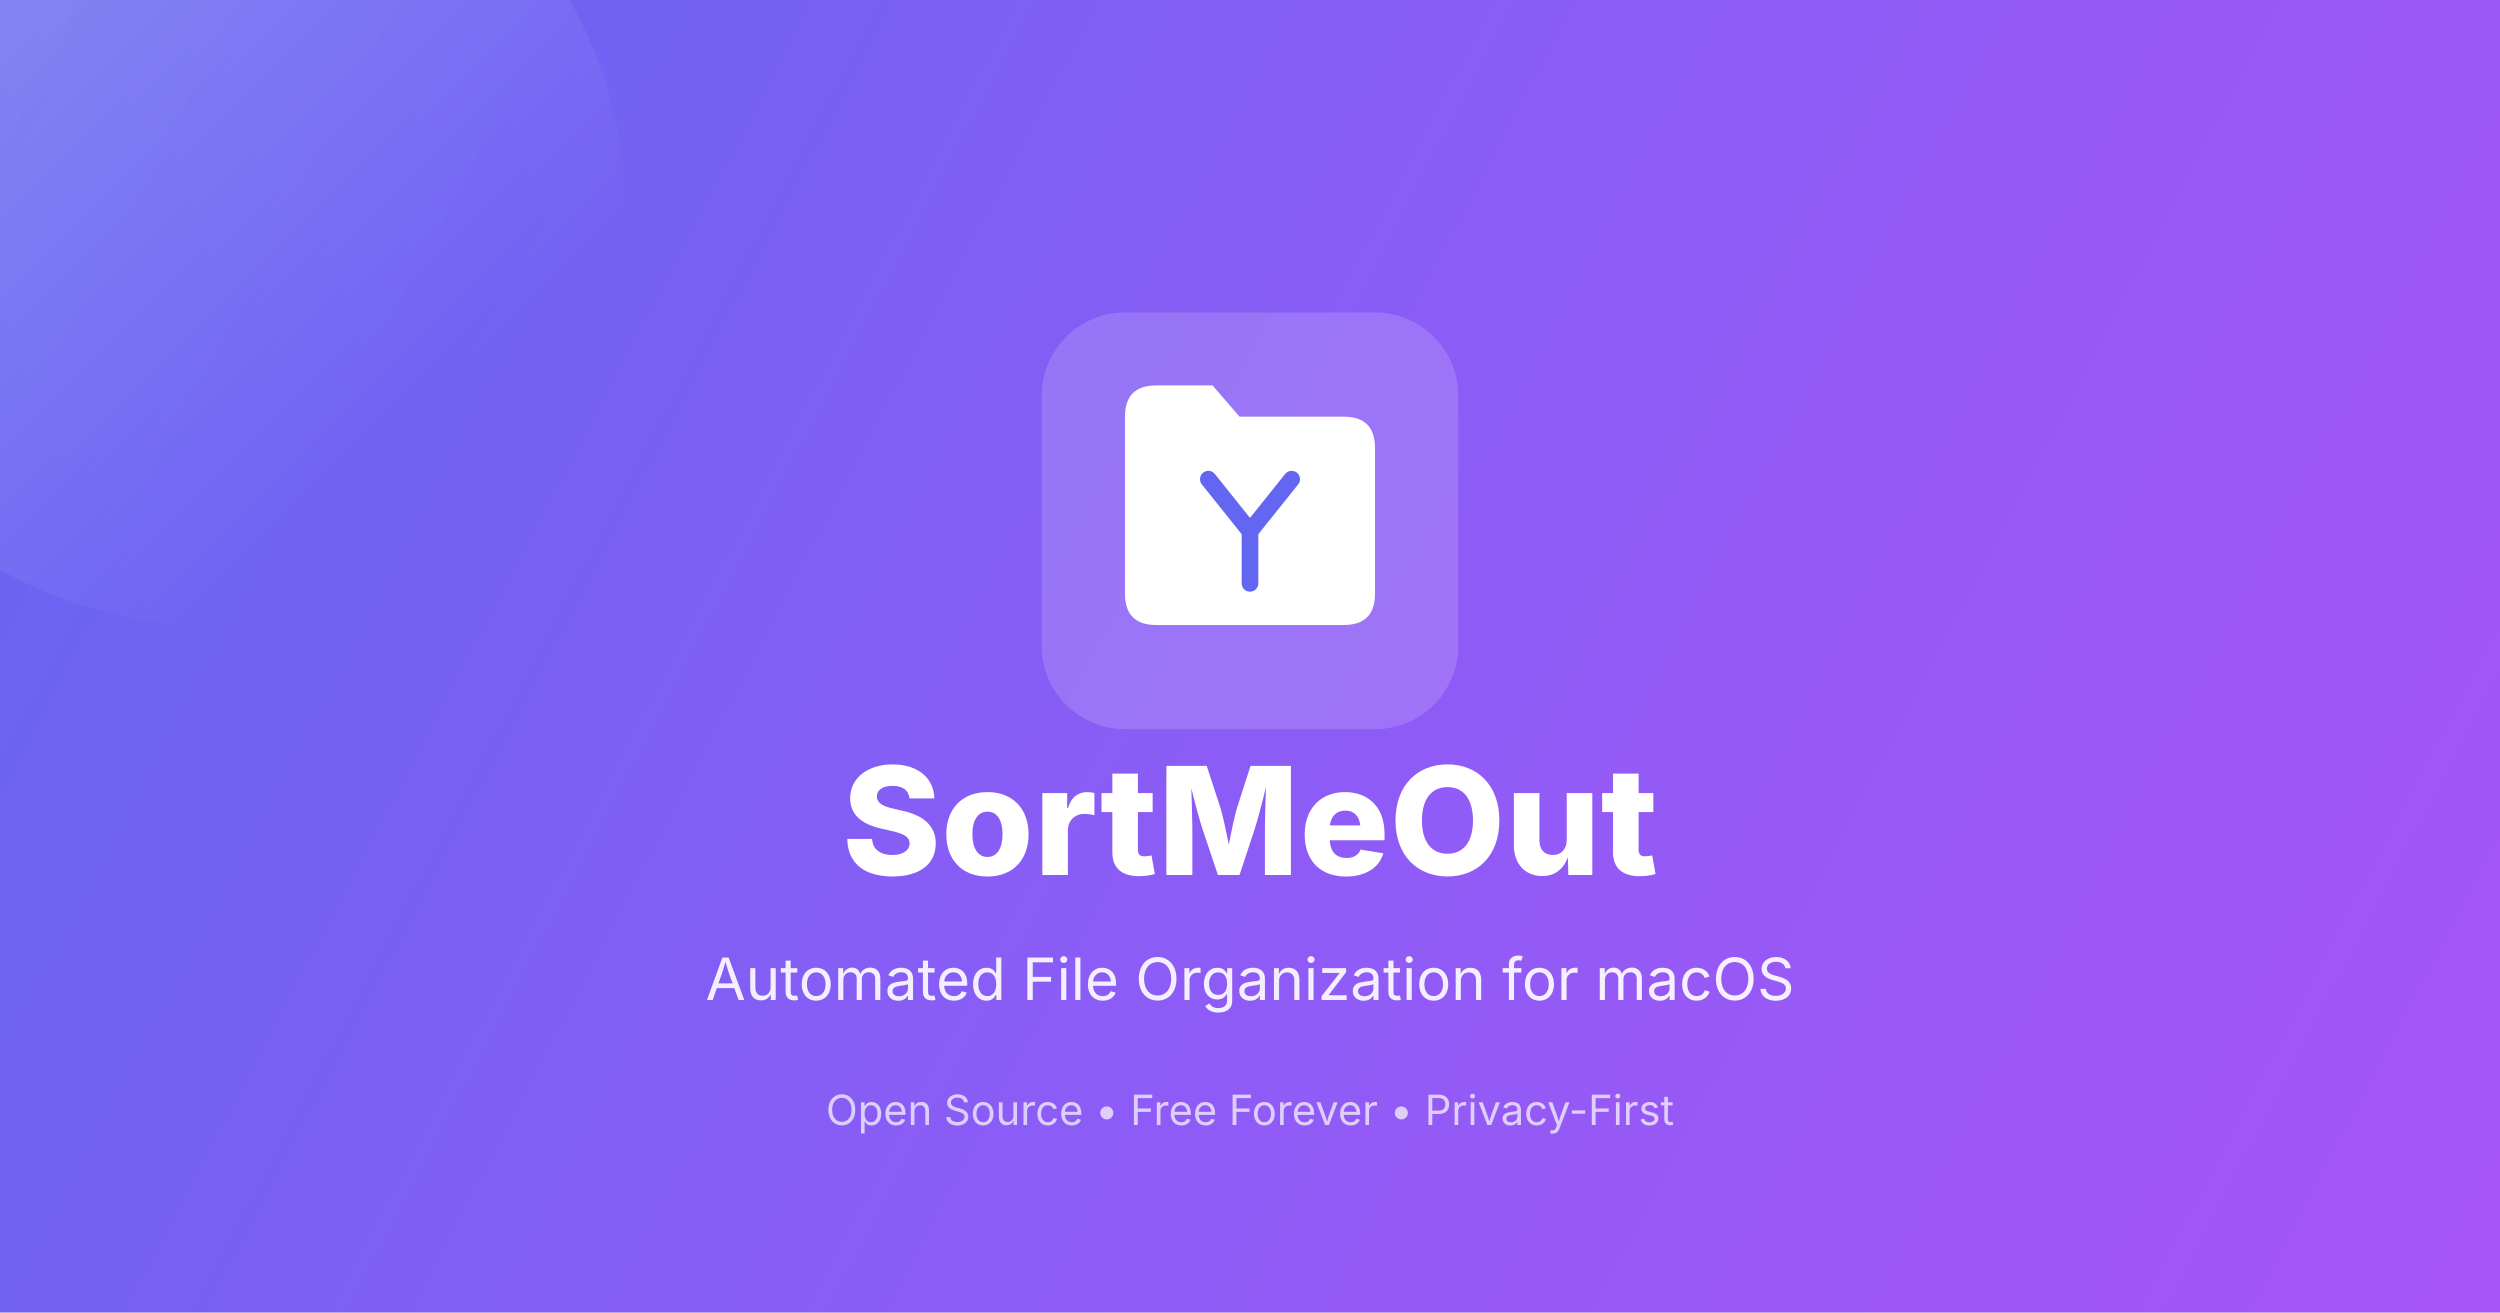
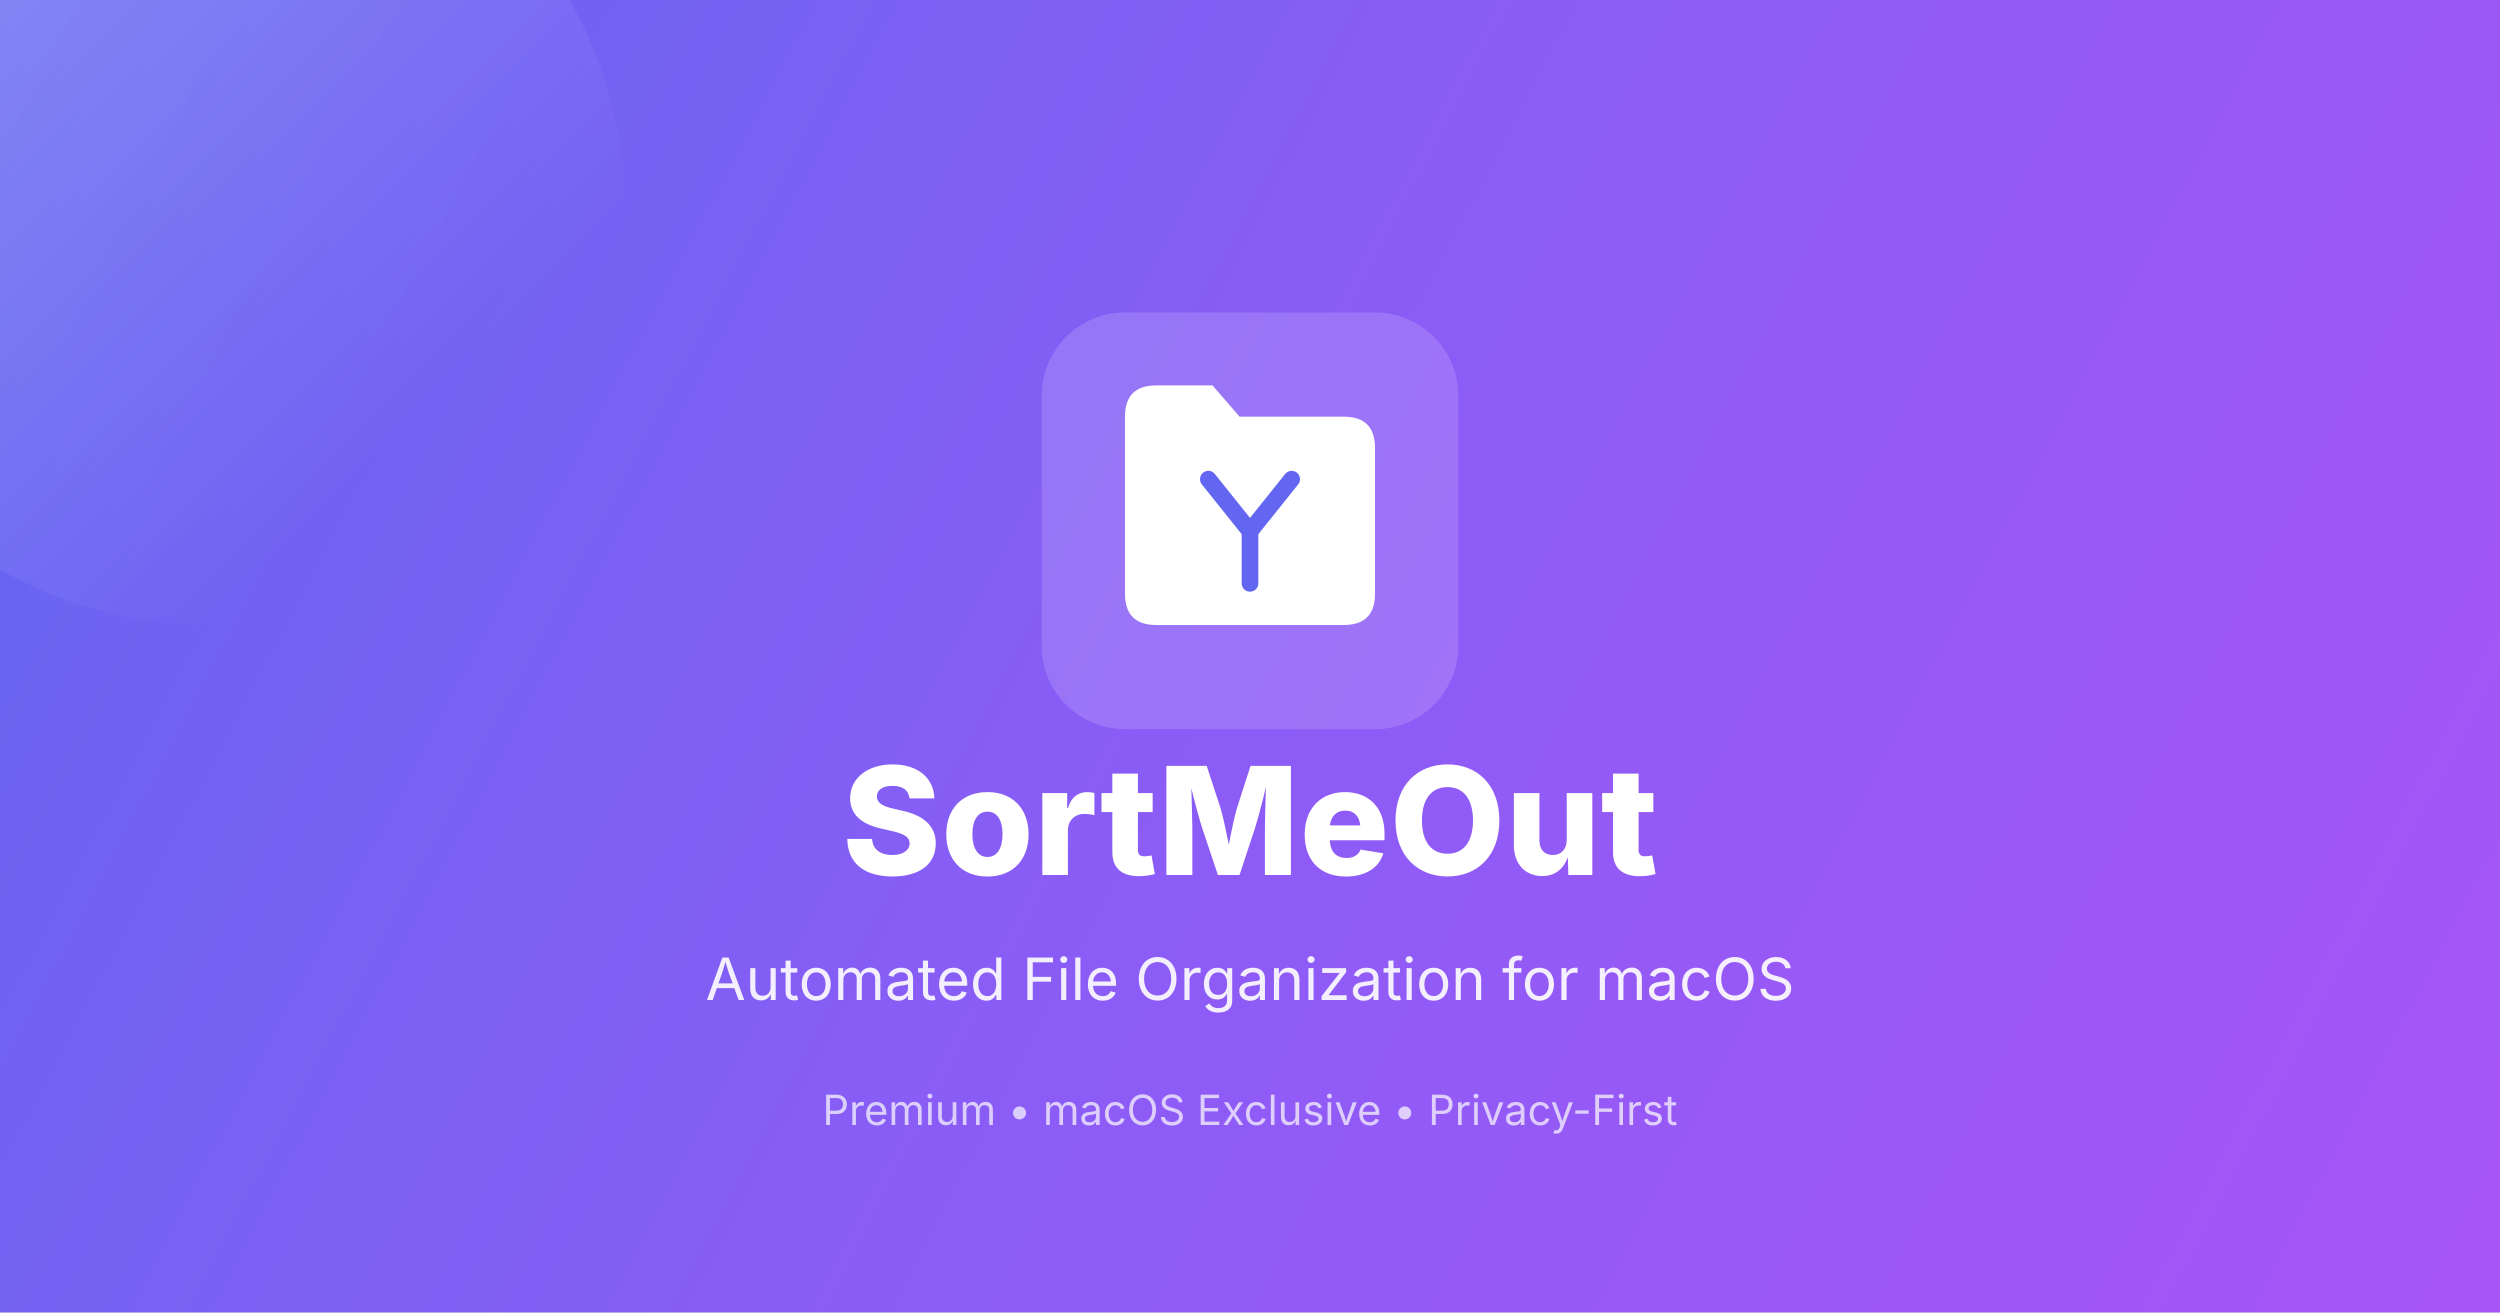
<svg xmlns="http://www.w3.org/2000/svg" width="1200" height="630" viewBox="0 0 1200 630" fill="none">
  <defs>
    <linearGradient id="og-bg" x1="0" y1="0" x2="1200" y2="630" gradientUnits="userSpaceOnUse">
      <stop stop-color="#6366F1" />
      <stop offset="0.5" stop-color="#8B5CF6" />
      <stop offset="1" stop-color="#A855F7" />
    </linearGradient>
    <linearGradient id="og-accent" x1="0" y1="0" x2="200" y2="200" gradientUnits="userSpaceOnUse">
      <stop stop-color="white" stop-opacity="0.2" />
      <stop offset="1" stop-color="white" stop-opacity="0" />
    </linearGradient>
  </defs>
  <rect width="1200" height="630" fill="url(#og-bg)" />
  <circle cx="100" cy="100" r="200" fill="url(#og-accent)" />
  <circle cx="1100" cy="530" r="250" fill="url(#og-accent)" />
  <g transform="translate(500, 150)">
    <rect width="200" height="200" rx="40" fill="white" fill-opacity="0.15" />
    <g transform="translate(40, 35)">
      <path d="M0 30 L0 100 Q0 115 15 115 L105 115 Q120 115 120 100 L120 30 Q120 15 105 15 L55 15 L42 0 L15 0 Q0 0 0 15 Z" fill="white" />
      <path d="M40 45 L60 70 L80 45" stroke="#6366F1" stroke-width="8" stroke-linecap="round" stroke-linejoin="round" fill="none" />
      <path d="M60 70 L60 95" stroke="#6366F1" stroke-width="8" stroke-linecap="round" />
    </g>
  </g>
  <text x="600" y="420" font-family="Inter, system-ui, sans-serif" font-size="72" font-weight="800" fill="white" text-anchor="middle">SortMeOut</text>
  <text x="600" y="480" font-family="Inter, system-ui, sans-serif" font-size="28" font-weight="400" fill="white" fill-opacity="0.9" text-anchor="middle">Automated File Organization for macOS</text>
-   <text x="600" y="540" font-family="Inter, system-ui, sans-serif" font-size="20" fill="white" fill-opacity="0.7" text-anchor="middle">Open Source • Free Forever • Privacy-First</text>
+   <text x="600" y="540" font-family="Inter, system-ui, sans-serif" font-size="20" fill="white" fill-opacity="0.7" text-anchor="middle">Premium • macOS Exclusive • Privacy-First</text>
</svg>
